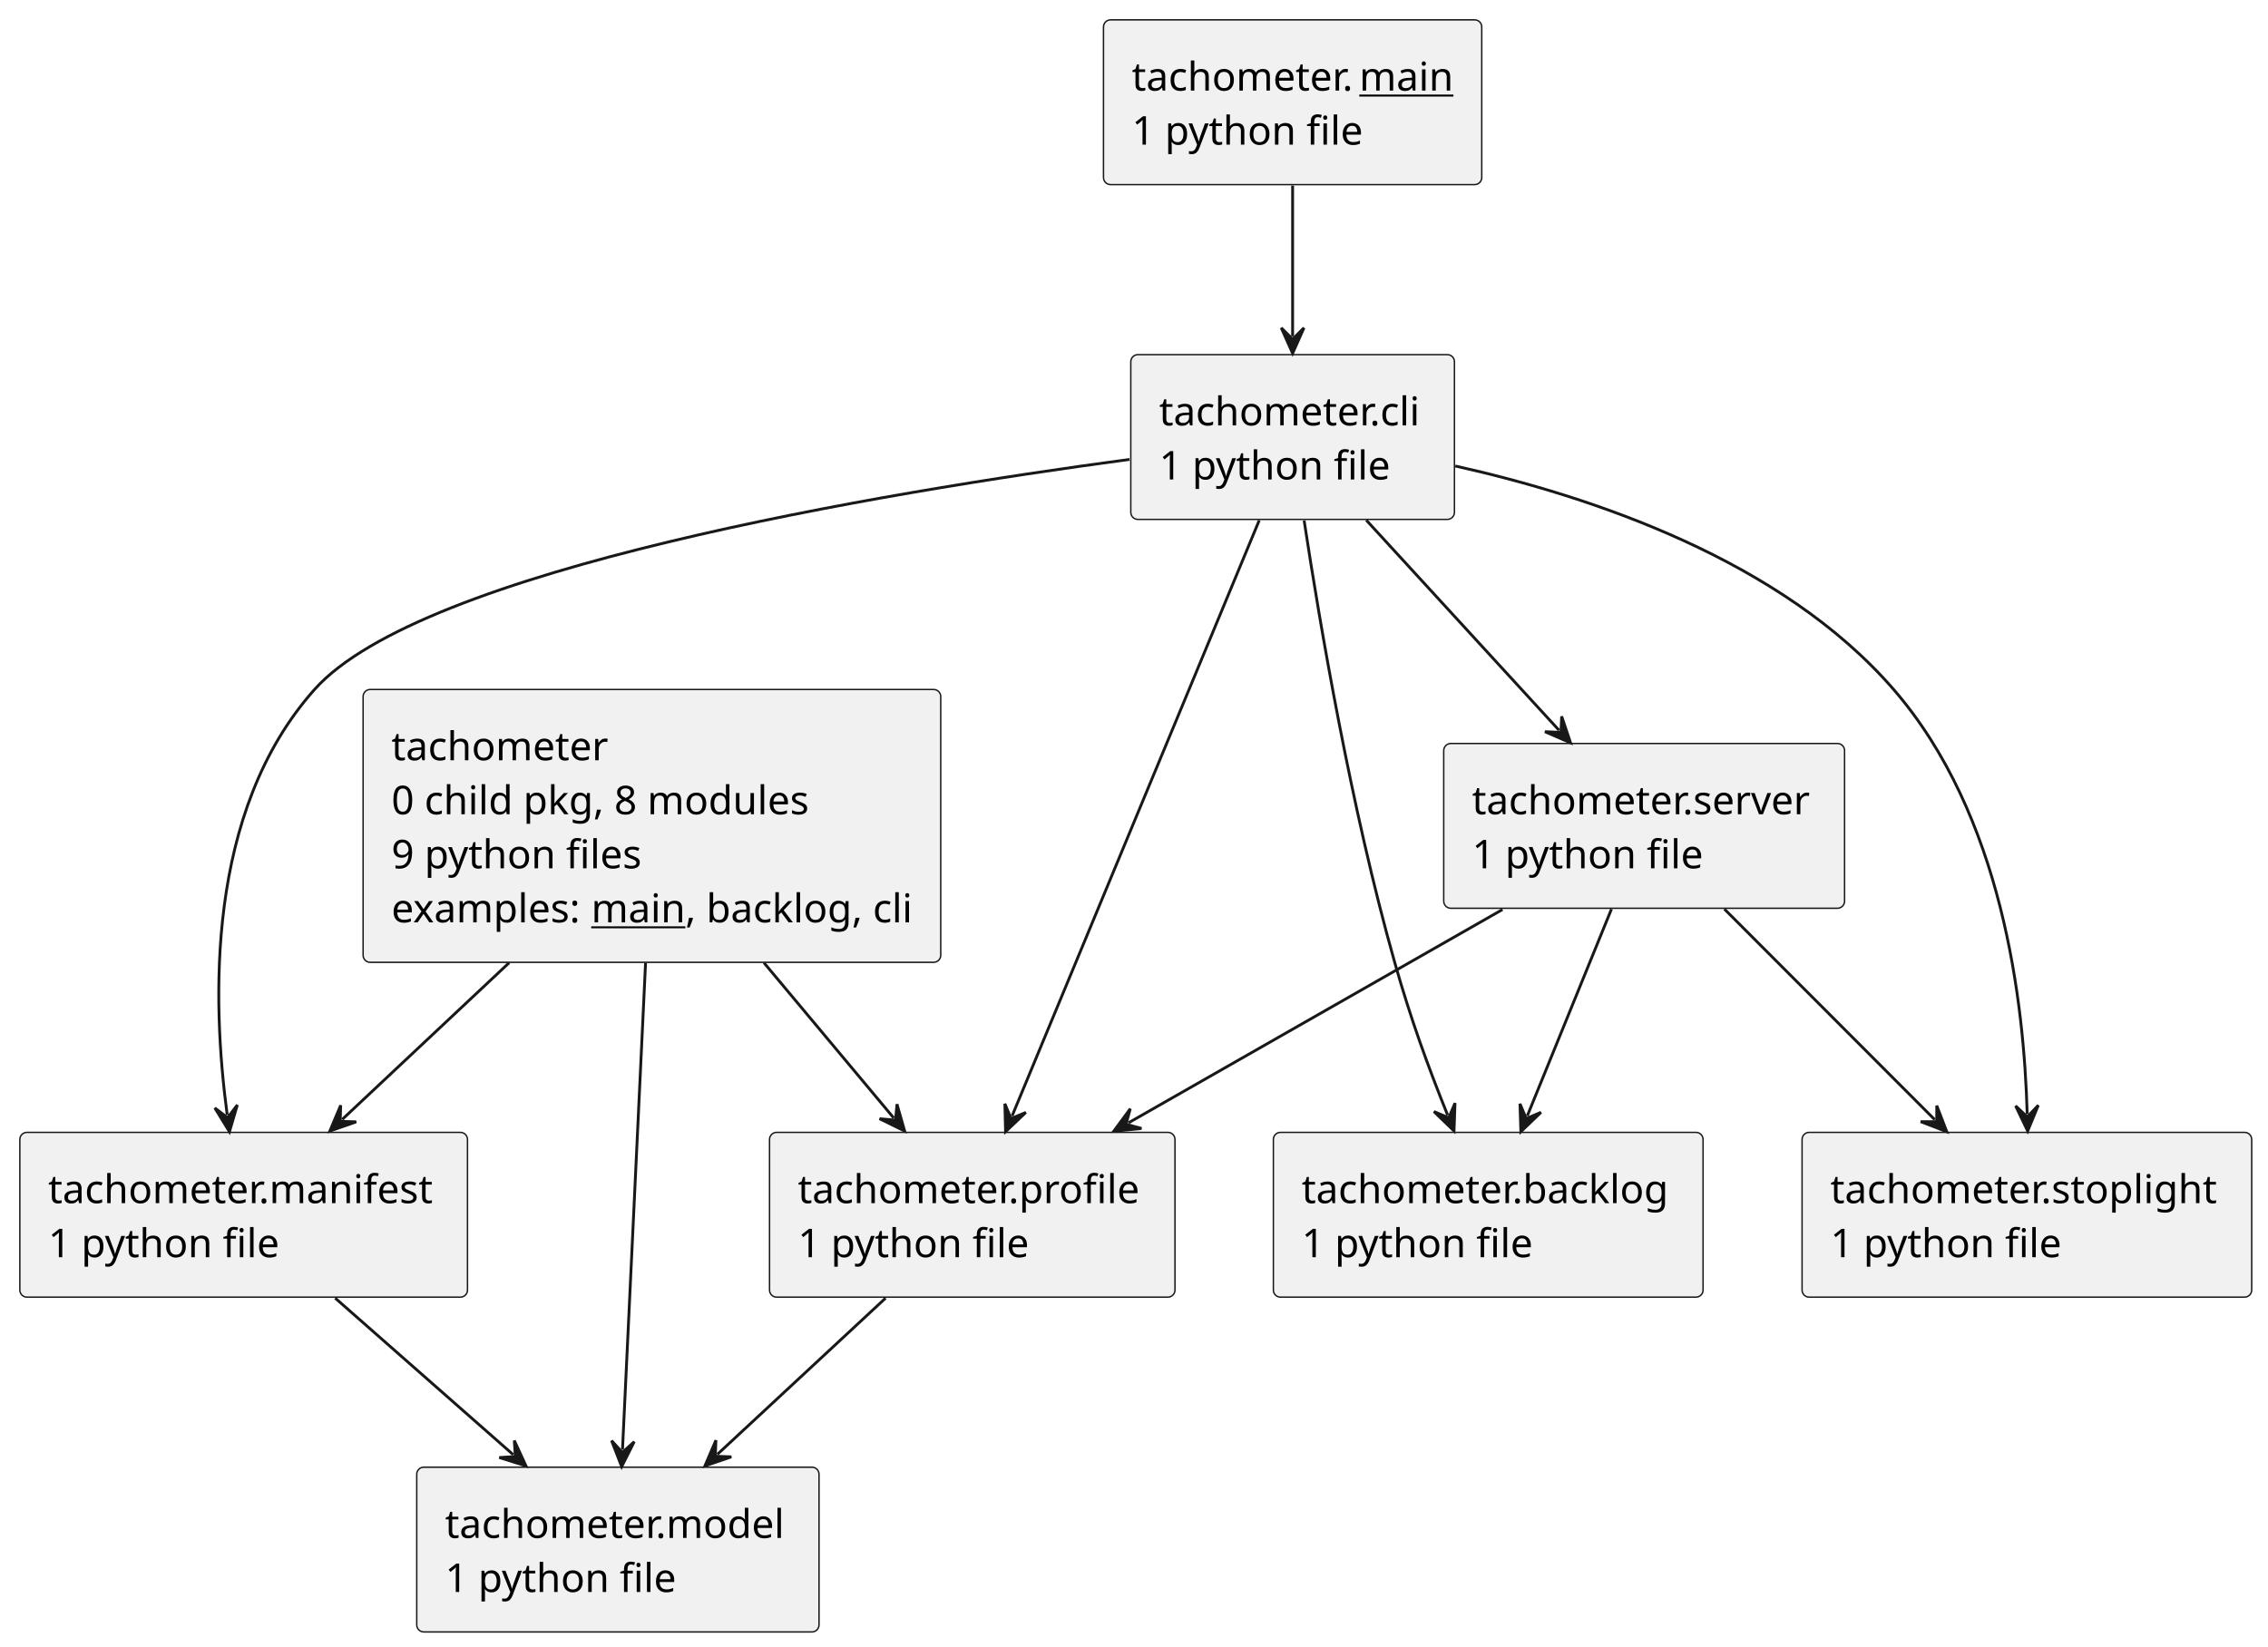
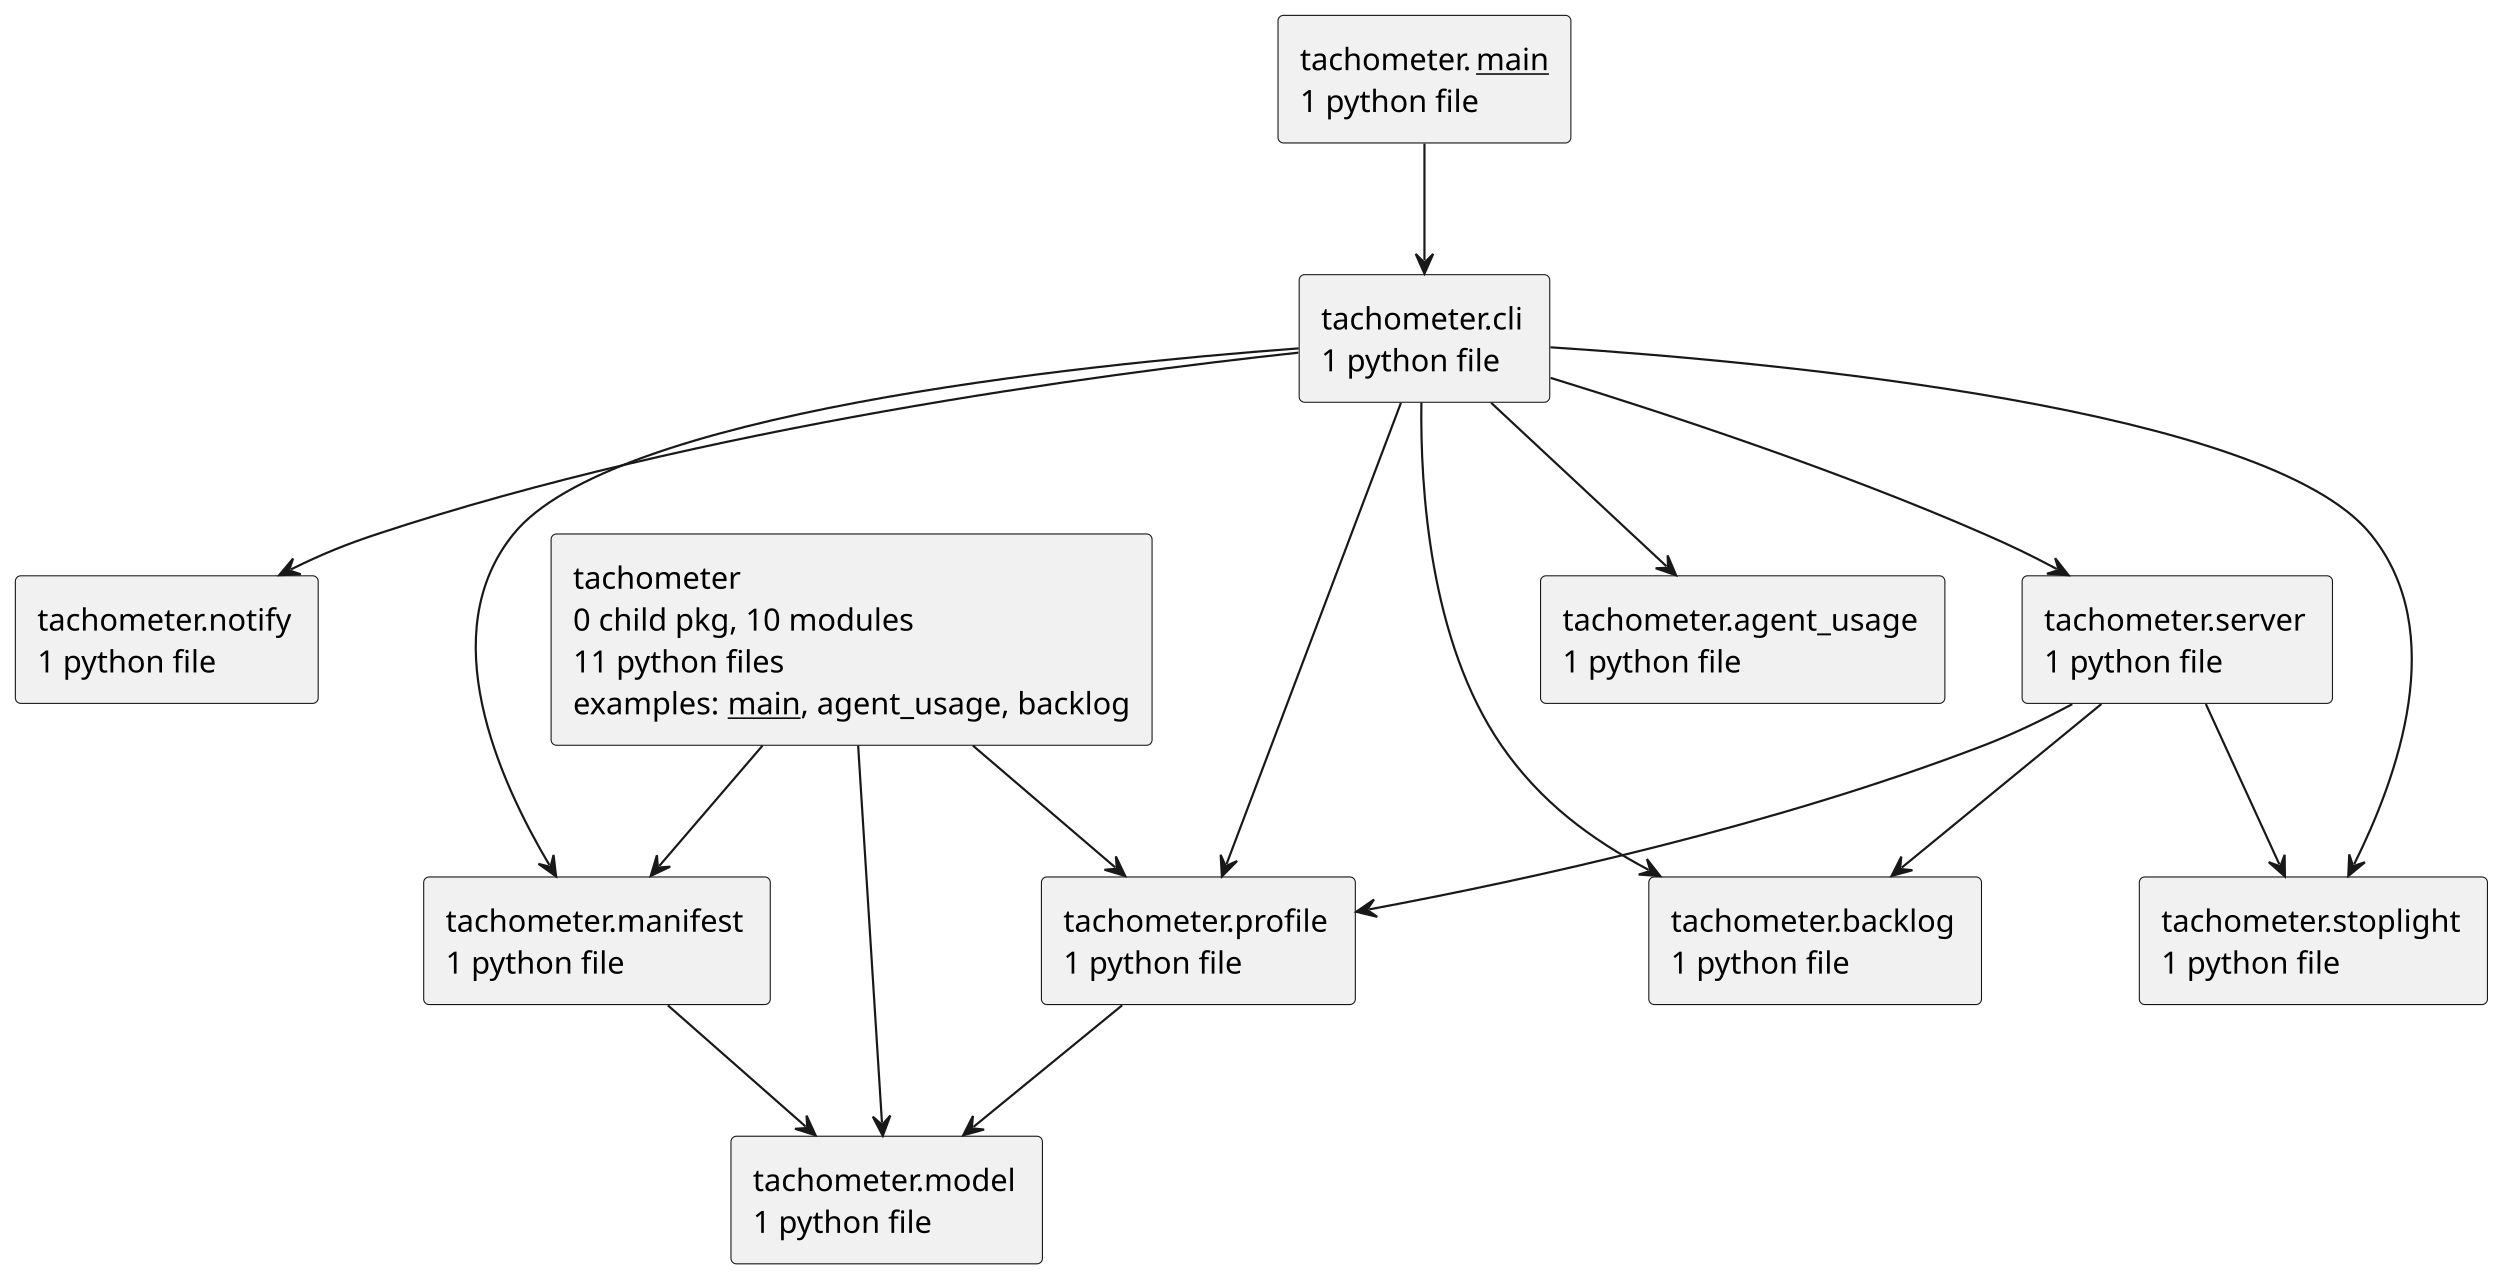
- <svg xmlns="http://www.w3.org/2000/svg" contentStyleType="text/css" data-diagram-type="DESCRIPTION" height="581px" preserveAspectRatio="none" style="width:800px;height:581px;background:#FFFFFF;" version="1.1" viewBox="0 0 800 581" width="800px" zoomAndPan="magnify">
+ <svg xmlns="http://www.w3.org/2000/svg" contentStyleType="text/css" data-diagram-type="DESCRIPTION" height="581px" preserveAspectRatio="none" style="width:1139px;height:581px;background:#FFFFFF;" version="1.1" viewBox="0 0 1139 581" width="1139px" zoomAndPan="magnify">
  <defs />
  <g>
    <g class="entity" data-qualified-name="tachometer" data-source-line="4" id="ent0002">
-       <rect fill="#F1F1F1" height="96.272" rx="2.5" ry="2.5" style="stroke:#181818;stroke-width:0.5;" width="203.749" x="128.08" y="243.27" />
-       <text fill="#000000" font-family="sans-serif" font-size="14" lengthAdjust="spacing" textLength="76.468" x="138.08" y="268.236">tachometer</text>
-       <text fill="#000000" font-family="sans-serif" font-size="14" lengthAdjust="spacing" textLength="147.265" x="138.08" y="287.304">0 child pkg, 8 modules</text>
-       <text fill="#000000" font-family="sans-serif" font-size="14" lengthAdjust="spacing" textLength="88.508" x="138.08" y="306.372">9 python files</text>
-       <text fill="#000000" font-family="sans-serif" font-size="14" lengthAdjust="spacing" textLength="66.822" x="138.08" y="325.44">examples:</text>
-       <text fill="#000000" font-family="sans-serif" font-size="14" lengthAdjust="spacing" text-decoration="underline" textLength="33.208" x="208.542" y="325.44">main</text>
-       <text fill="#000000" font-family="sans-serif" font-size="14" lengthAdjust="spacing" textLength="80.08" x="241.75" y="325.44">, backlog, cli</text>
+       <rect fill="#F1F1F1" height="96.272" rx="2.5" ry="2.5" style="stroke:#181818;stroke-width:0.5;" width="273.805" x="251.08" y="243.27" />
+       <text fill="#000000" font-family="sans-serif" font-size="14" lengthAdjust="spacing" textLength="76.468" x="261.08" y="268.236">tachometer</text>
+       <text fill="#000000" font-family="sans-serif" font-size="14" lengthAdjust="spacing" textLength="155.273" x="261.08" y="287.304">0 child pkg, 10 modules</text>
+       <text fill="#000000" font-family="sans-serif" font-size="14" lengthAdjust="spacing" textLength="96.516" x="261.08" y="306.372">11 python files</text>
+       <text fill="#000000" font-family="sans-serif" font-size="14" lengthAdjust="spacing" textLength="66.822" x="261.08" y="325.44">examples:</text>
+       <text fill="#000000" font-family="sans-serif" font-size="14" lengthAdjust="spacing" text-decoration="underline" textLength="33.208" x="331.542" y="325.44">main</text>
+       <text fill="#000000" font-family="sans-serif" font-size="14" lengthAdjust="spacing" textLength="150.135" x="364.75" y="325.44">, agent_usage, backlog</text>
    </g>
    <g class="entity" data-qualified-name="tachometer.__main__" data-source-line="5" id="ent0003">
-       <rect fill="#F1F1F1" height="58.136" rx="2.5" ry="2.5" style="stroke:#181818;stroke-width:0.5;" width="133.428" x="389.24" y="7" />
-       <text fill="#000000" font-family="sans-serif" font-size="14" lengthAdjust="spacing" textLength="80.22" x="399.24" y="31.966">tachometer.</text>
-       <text fill="#000000" font-family="sans-serif" font-size="14" lengthAdjust="spacing" text-decoration="underline" textLength="33.208" x="479.46" y="31.966">main</text>
-       <text fill="#000000" font-family="sans-serif" font-size="14" lengthAdjust="spacing" textLength="81.802" x="399.24" y="51.034">1 python file</text>
+       <rect fill="#F1F1F1" height="58.136" rx="2.5" ry="2.5" style="stroke:#181818;stroke-width:0.5;" width="133.428" x="582.27" y="7" />
+       <text fill="#000000" font-family="sans-serif" font-size="14" lengthAdjust="spacing" textLength="80.22" x="592.27" y="31.966">tachometer.</text>
+       <text fill="#000000" font-family="sans-serif" font-size="14" lengthAdjust="spacing" text-decoration="underline" textLength="33.208" x="672.49" y="31.966">main</text>
+       <text fill="#000000" font-family="sans-serif" font-size="14" lengthAdjust="spacing" textLength="81.802" x="592.27" y="51.034">1 python file</text>
    </g>
-     <g class="entity" data-qualified-name="tachometer.backlog" data-source-line="6" id="ent0004">
-       <rect fill="#F1F1F1" height="58.136" rx="2.5" ry="2.5" style="stroke:#181818;stroke-width:0.5;" width="151.571" x="449.16" y="399.54" />
-       <text fill="#000000" font-family="sans-serif" font-size="14" lengthAdjust="spacing" textLength="131.571" x="459.16" y="424.506">tachometer.backlog</text>
-       <text fill="#000000" font-family="sans-serif" font-size="14" lengthAdjust="spacing" textLength="81.802" x="459.16" y="443.574">1 python file</text>
+     <g class="entity" data-qualified-name="tachometer.agent_usage" data-source-line="6" id="ent0004">
+       <rect fill="#F1F1F1" height="58.136" rx="2.5" ry="2.5" style="stroke:#181818;stroke-width:0.5;" width="184.219" x="701.87" y="262.33" />
+       <text fill="#000000" font-family="sans-serif" font-size="14" lengthAdjust="spacing" textLength="164.219" x="711.87" y="287.296">tachometer.agent_usage</text>
+       <text fill="#000000" font-family="sans-serif" font-size="14" lengthAdjust="spacing" textLength="81.802" x="711.87" y="306.364">1 python file</text>
    </g>
-     <g class="entity" data-qualified-name="tachometer.cli" data-source-line="7" id="ent0005">
-       <rect fill="#F1F1F1" height="58.136" rx="2.5" ry="2.5" style="stroke:#181818;stroke-width:0.5;" width="114.164" x="398.87" y="125.13" />
-       <text fill="#000000" font-family="sans-serif" font-size="14" lengthAdjust="spacing" textLength="94.164" x="408.87" y="150.096">tachometer.cli</text>
-       <text fill="#000000" font-family="sans-serif" font-size="14" lengthAdjust="spacing" textLength="81.802" x="408.87" y="169.164">1 python file</text>
+     <g class="entity" data-qualified-name="tachometer.backlog" data-source-line="7" id="ent0005">
+       <rect fill="#F1F1F1" height="58.136" rx="2.5" ry="2.5" style="stroke:#181818;stroke-width:0.5;" width="151.571" x="751.2" y="399.54" />
+       <text fill="#000000" font-family="sans-serif" font-size="14" lengthAdjust="spacing" textLength="131.571" x="761.2" y="424.506">tachometer.backlog</text>
+       <text fill="#000000" font-family="sans-serif" font-size="14" lengthAdjust="spacing" textLength="81.802" x="761.2" y="443.574">1 python file</text>
    </g>
-     <g class="entity" data-qualified-name="tachometer.manifest" data-source-line="8" id="ent0006">
-       <rect fill="#F1F1F1" height="58.136" rx="2.5" ry="2.5" style="stroke:#181818;stroke-width:0.5;" width="157.899" x="7" y="399.54" />
-       <text fill="#000000" font-family="sans-serif" font-size="14" lengthAdjust="spacing" textLength="137.899" x="17" y="424.506">tachometer.manifest</text>
-       <text fill="#000000" font-family="sans-serif" font-size="14" lengthAdjust="spacing" textLength="81.802" x="17" y="443.574">1 python file</text>
+     <g class="entity" data-qualified-name="tachometer.cli" data-source-line="8" id="ent0006">
+       <rect fill="#F1F1F1" height="58.136" rx="2.5" ry="2.5" style="stroke:#181818;stroke-width:0.5;" width="114.164" x="591.9" y="125.13" />
+       <text fill="#000000" font-family="sans-serif" font-size="14" lengthAdjust="spacing" textLength="94.164" x="601.9" y="150.096">tachometer.cli</text>
+       <text fill="#000000" font-family="sans-serif" font-size="14" lengthAdjust="spacing" textLength="81.802" x="601.9" y="169.164">1 python file</text>
    </g>
-     <g class="entity" data-qualified-name="tachometer.model" data-source-line="9" id="ent0007">
-       <rect fill="#F1F1F1" height="58.136" rx="2.5" ry="2.5" style="stroke:#181818;stroke-width:0.5;" width="141.898" x="147" y="517.67" />
-       <text fill="#000000" font-family="sans-serif" font-size="14" lengthAdjust="spacing" textLength="121.897" x="157" y="542.636">tachometer.model</text>
-       <text fill="#000000" font-family="sans-serif" font-size="14" lengthAdjust="spacing" textLength="81.802" x="157" y="561.704">1 python file</text>
+     <g class="entity" data-qualified-name="tachometer.manifest" data-source-line="9" id="ent0007">
+       <rect fill="#F1F1F1" height="58.136" rx="2.5" ry="2.5" style="stroke:#181818;stroke-width:0.5;" width="157.899" x="193.03" y="399.54" />
+       <text fill="#000000" font-family="sans-serif" font-size="14" lengthAdjust="spacing" textLength="137.899" x="203.03" y="424.506">tachometer.manifest</text>
+       <text fill="#000000" font-family="sans-serif" font-size="14" lengthAdjust="spacing" textLength="81.802" x="203.03" y="443.574">1 python file</text>
    </g>
-     <g class="entity" data-qualified-name="tachometer.profile" data-source-line="10" id="ent0008">
-       <rect fill="#F1F1F1" height="58.136" rx="2.5" ry="2.5" style="stroke:#181818;stroke-width:0.5;" width="143.018" x="271.44" y="399.54" />
-       <text fill="#000000" font-family="sans-serif" font-size="14" lengthAdjust="spacing" textLength="123.017" x="281.44" y="424.506">tachometer.profile</text>
-       <text fill="#000000" font-family="sans-serif" font-size="14" lengthAdjust="spacing" textLength="81.802" x="281.44" y="443.574">1 python file</text>
+     <g class="entity" data-qualified-name="tachometer.model" data-source-line="10" id="ent0008">
+       <rect fill="#F1F1F1" height="58.136" rx="2.5" ry="2.5" style="stroke:#181818;stroke-width:0.5;" width="141.898" x="333.03" y="517.67" />
+       <text fill="#000000" font-family="sans-serif" font-size="14" lengthAdjust="spacing" textLength="121.897" x="343.03" y="542.636">tachometer.model</text>
+       <text fill="#000000" font-family="sans-serif" font-size="14" lengthAdjust="spacing" textLength="81.802" x="343.03" y="561.704">1 python file</text>
    </g>
-     <g class="entity" data-qualified-name="tachometer.server" data-source-line="11" id="ent0009">
-       <rect fill="#F1F1F1" height="58.136" rx="2.5" ry="2.5" style="stroke:#181818;stroke-width:0.5;" width="141.393" x="509.25" y="262.33" />
-       <text fill="#000000" font-family="sans-serif" font-size="14" lengthAdjust="spacing" textLength="121.394" x="519.25" y="287.296">tachometer.server</text>
-       <text fill="#000000" font-family="sans-serif" font-size="14" lengthAdjust="spacing" textLength="81.802" x="519.25" y="306.364">1 python file</text>
+     <g class="entity" data-qualified-name="tachometer.notify" data-source-line="11" id="ent0009">
+       <rect fill="#F1F1F1" height="58.136" rx="2.5" ry="2.5" style="stroke:#181818;stroke-width:0.5;" width="137.964" x="7" y="262.33" />
+       <text fill="#000000" font-family="sans-serif" font-size="14" lengthAdjust="spacing" textLength="117.963" x="17" y="287.296">tachometer.notify</text>
+       <text fill="#000000" font-family="sans-serif" font-size="14" lengthAdjust="spacing" textLength="81.802" x="17" y="306.364">1 python file</text>
    </g>
-     <g class="entity" data-qualified-name="tachometer.stoplight" data-source-line="12" id="ent0010">
-       <rect fill="#F1F1F1" height="58.136" rx="2.5" ry="2.5" style="stroke:#181818;stroke-width:0.5;" width="158.6" x="635.65" y="399.54" />
-       <text fill="#000000" font-family="sans-serif" font-size="14" lengthAdjust="spacing" textLength="138.6" x="645.65" y="424.506">tachometer.stoplight</text>
-       <text fill="#000000" font-family="sans-serif" font-size="14" lengthAdjust="spacing" textLength="81.802" x="645.65" y="443.574">1 python file</text>
+     <g class="entity" data-qualified-name="tachometer.profile" data-source-line="12" id="ent0010">
+       <rect fill="#F1F1F1" height="58.136" rx="2.5" ry="2.5" style="stroke:#181818;stroke-width:0.5;" width="143.018" x="474.47" y="399.54" />
+       <text fill="#000000" font-family="sans-serif" font-size="14" lengthAdjust="spacing" textLength="123.017" x="484.47" y="424.506">tachometer.profile</text>
+       <text fill="#000000" font-family="sans-serif" font-size="14" lengthAdjust="spacing" textLength="81.802" x="484.47" y="443.574">1 python file</text>
    </g>
-     <g class="link" data-entity-1="ent0002" data-entity-2="ent0006" data-link-type="dependency" data-source-line="13" id="lnk11">
-       <path d="M179.59,339.69 C158.5,359.49 139.053,377.742 120.723,394.962" fill="none" id="tachometer-to-tachometer.manifest" style="stroke:#181818;stroke-width:1;" />
-       <polygon fill="#181818" points="116.35,399.07,125.648,395.823,119.994,395.647,120.171,389.992,116.35,399.07" style="stroke:#181818;stroke-width:1;" />
+     <g class="entity" data-qualified-name="tachometer.server" data-source-line="13" id="ent0011">
+       <rect fill="#F1F1F1" height="58.136" rx="2.5" ry="2.5" style="stroke:#181818;stroke-width:0.5;" width="141.393" x="921.28" y="262.33" />
+       <text fill="#000000" font-family="sans-serif" font-size="14" lengthAdjust="spacing" textLength="121.394" x="931.28" y="287.296">tachometer.server</text>
+       <text fill="#000000" font-family="sans-serif" font-size="14" lengthAdjust="spacing" textLength="81.802" x="931.28" y="306.364">1 python file</text>
    </g>
-     <g class="link" data-entity-1="ent0002" data-entity-2="ent0007" data-link-type="dependency" data-source-line="14" id="lnk12">
-       <path d="M227.71,339.76 C225.23,392.03 221.614,468.467 219.574,511.487" fill="none" id="tachometer-to-tachometer.model" style="stroke:#181818;stroke-width:1;" />
-       <polygon fill="#181818" points="219.29,517.48,223.712,508.68,219.527,512.486,215.721,508.301,219.29,517.48" style="stroke:#181818;stroke-width:1;" />
+     <g class="entity" data-qualified-name="tachometer.stoplight" data-source-line="14" id="ent0012">
+       <rect fill="#F1F1F1" height="58.136" rx="2.5" ry="2.5" style="stroke:#181818;stroke-width:0.5;" width="158.6" x="974.68" y="399.54" />
+       <text fill="#000000" font-family="sans-serif" font-size="14" lengthAdjust="spacing" textLength="138.6" x="984.68" y="424.506">tachometer.stoplight</text>
+       <text fill="#000000" font-family="sans-serif" font-size="14" lengthAdjust="spacing" textLength="81.802" x="984.68" y="443.574">1 python file</text>
    </g>
-     <g class="link" data-entity-1="ent0002" data-entity-2="ent0008" data-link-type="dependency" data-source-line="15" id="lnk13">
-       <path d="M269.47,339.69 C286.02,359.49 300.863,377.246 315.253,394.466" fill="none" id="tachometer-to-tachometer.profile" style="stroke:#181818;stroke-width:1;" />
-       <polygon fill="#181818" points="319.1,399.07,316.398,389.599,315.894,395.233,310.26,394.729,319.1,399.07" style="stroke:#181818;stroke-width:1;" />
+     <g class="link" data-entity-1="ent0002" data-entity-2="ent0007" data-link-type="dependency" data-source-line="15" id="lnk13">
+       <path d="M347.41,339.69 C330.42,359.49 315.146,377.296 300.376,394.516" fill="none" id="tachometer-to-tachometer.manifest" style="stroke:#181818;stroke-width:1;" />
+       <polygon fill="#181818" points="296.47,399.07,305.366,394.843,299.725,395.275,299.293,389.635,296.47,399.07" style="stroke:#181818;stroke-width:1;" />
    </g>
-     <g class="link" data-entity-1="ent0003" data-entity-2="ent0005" data-link-type="dependency" data-source-line="16" id="lnk14">
-       <path d="M455.95,65.47 C455.95,83.47 455.95,100.66 455.95,118.68" fill="none" id="tachometer.__main__-to-tachometer.cli" style="stroke:#181818;stroke-width:1;" />
-       <polygon fill="#181818" points="455.95,124.68,459.95,115.68,455.95,119.68,451.95,115.68,455.95,124.68" style="stroke:#181818;stroke-width:1;" />
+     <g class="link" data-entity-1="ent0002" data-entity-2="ent0008" data-link-type="dependency" data-source-line="16" id="lnk14">
+       <path d="M390.97,339.76 C394.27,392.03 399.101,468.472 401.821,511.492" fill="none" id="tachometer-to-tachometer.model" style="stroke:#181818;stroke-width:1;" />
+       <polygon fill="#181818" points="402.2,517.48,405.624,508.245,401.885,512.49,397.64,508.75,402.2,517.48" style="stroke:#181818;stroke-width:1;" />
    </g>
-     <g class="link" data-entity-1="ent0005" data-entity-2="ent0004" data-link-type="dependency" data-source-line="17" id="lnk15">
-       <path d="M460.01,183.65 C465.55,220.16 476.59,285.26 491.95,339.54 C497.68,359.81 503.779,376.444 510.639,393.484" fill="none" id="tachometer.cli-to-tachometer.backlog" style="stroke:#181818;stroke-width:1;" />
-       <polygon fill="#181818" points="512.88,399.05,513.23,389.207,511.013,394.412,505.808,392.195,512.88,399.05" style="stroke:#181818;stroke-width:1;" />
+     <g class="link" data-entity-1="ent0002" data-entity-2="ent0010" data-link-type="dependency" data-source-line="17" id="lnk15">
+       <path d="M443.24,339.69 C466.38,359.49 487.952,377.949 508.072,395.169" fill="none" id="tachometer-to-tachometer.profile" style="stroke:#181818;stroke-width:1;" />
+       <polygon fill="#181818" points="512.63,399.07,508.393,390.179,508.831,395.819,503.191,396.257,512.63,399.07" style="stroke:#181818;stroke-width:1;" />
    </g>
-     <g class="link" data-entity-1="ent0005" data-entity-2="ent0006" data-link-type="dependency" data-source-line="18" id="lnk16">
-       <path d="M398.41,162.1 C310.46,173.89 148.78,200.81 110.95,243.27 C72.49,286.43 74.794,353.413 80.144,393.373" fill="none" id="tachometer.cli-to-tachometer.manifest" style="stroke:#181818;stroke-width:1;" />
-       <polygon fill="#181818" points="80.94,399.32,83.71,389.869,80.276,394.364,75.781,390.93,80.94,399.32" style="stroke:#181818;stroke-width:1;" />
+     <g class="link" data-entity-1="ent0003" data-entity-2="ent0006" data-link-type="dependency" data-source-line="18" id="lnk16">
+       <path d="M648.98,65.47 C648.98,83.47 648.98,100.66 648.98,118.68" fill="none" id="tachometer.__main__-to-tachometer.cli" style="stroke:#181818;stroke-width:1;" />
+       <polygon fill="#181818" points="648.98,124.68,652.98,115.68,648.98,119.68,644.98,115.68,648.98,124.68" style="stroke:#181818;stroke-width:1;" />
    </g>
-     <g class="link" data-entity-1="ent0005" data-entity-2="ent0008" data-link-type="dependency" data-source-line="19" id="lnk17">
-       <path d="M444.18,183.58 C422.47,235.91 378.678,341.468 356.998,393.748" fill="none" id="tachometer.cli-to-tachometer.profile" style="stroke:#181818;stroke-width:1;" />
-       <polygon fill="#181818" points="354.7,399.29,361.842,392.509,356.615,394.671,354.453,389.444,354.7,399.29" style="stroke:#181818;stroke-width:1;" />
+     <g class="link" data-entity-1="ent0006" data-entity-2="ent0004" data-link-type="dependency" data-source-line="19" id="lnk17">
+       <path d="M679.38,183.54 C704.13,206.62 734.502,234.938 759.242,258.008" fill="none" id="tachometer.cli-to-tachometer.agent_usage" style="stroke:#181818;stroke-width:1;" />
+       <polygon fill="#181818" points="763.63,262.1,759.776,253.037,759.973,258.69,754.32,258.887,763.63,262.1" style="stroke:#181818;stroke-width:1;" />
    </g>
-     <g class="link" data-entity-1="ent0005" data-entity-2="ent0009" data-link-type="dependency" data-source-line="20" id="lnk18">
-       <path d="M481.94,183.54 C503.11,206.62 528.785,234.607 549.935,257.677" fill="none" id="tachometer.cli-to-tachometer.server" style="stroke:#181818;stroke-width:1;" />
-       <polygon fill="#181818" points="553.99,262.1,550.856,252.763,550.611,258.414,544.96,258.169,553.99,262.1" style="stroke:#181818;stroke-width:1;" />
+     <g class="link" data-entity-1="ent0006" data-entity-2="ent0005" data-link-type="dependency" data-source-line="20" id="lnk18">
+       <path d="M647.58,183.46 C647.06,222.11 651.27,292.06 683.98,339.54 C701.76,365.35 724.533,382.193 751.102,396.323" fill="none" id="tachometer.cli-to-tachometer.backlog" style="stroke:#181818;stroke-width:1;" />
+       <polygon fill="#181818" points="756.4,399.14,750.332,391.382,751.985,396.792,746.576,398.446,756.4,399.14" style="stroke:#181818;stroke-width:1;" />
    </g>
-     <g class="link" data-entity-1="ent0005" data-entity-2="ent0010" data-link-type="dependency" data-source-line="21" id="lnk19">
-       <path d="M513.33,164.42 C561.44,175.15 628.44,197.61 667.95,243.27 C706.42,287.72 713.94,353.482 715.06,393.082" fill="none" id="tachometer.cli-to-tachometer.stoplight" style="stroke:#181818;stroke-width:1;" />
-       <polygon fill="#181818" points="715.23,399.08,718.974,389.971,715.089,394.082,710.977,390.197,715.23,399.08" style="stroke:#181818;stroke-width:1;" />
+     <g class="link" data-entity-1="ent0006" data-entity-2="ent0007" data-link-type="dependency" data-source-line="21" id="lnk19">
+       <path d="M591.68,158.72 C488.57,166.37 278.37,188.47 233.98,243.27 C197.37,288.46 226.982,354.768 250.292,394.118" fill="none" id="tachometer.cli-to-tachometer.manifest" style="stroke:#181818;stroke-width:1;" />
+       <polygon fill="#181818" points="253.35,399.28,252.204,389.498,250.802,394.978,245.321,393.575,253.35,399.28" style="stroke:#181818;stroke-width:1;" />
    </g>
-     <g class="link" data-entity-1="ent0006" data-entity-2="ent0007" data-link-type="dependency" data-source-line="22" id="lnk20">
-       <path d="M118.24,458.02 C138.7,476.01 160.555,495.247 181.025,513.257" fill="none" id="tachometer.manifest-to-tachometer.model" style="stroke:#181818;stroke-width:1;" />
-       <polygon fill="#181818" points="185.53,517.22,181.415,508.272,181.776,513.917,176.131,514.278,185.53,517.22" style="stroke:#181818;stroke-width:1;" />
+     <g class="link" data-entity-1="ent0006" data-entity-2="ent0009" data-link-type="dependency" data-source-line="22" id="lnk20">
+       <path d="M591.55,160.67 C500.65,170.46 318.89,194.66 171.98,243.27 C157,248.22 146.768,252.449 132.588,259.399" fill="none" id="tachometer.cli-to-tachometer.notify" style="stroke:#181818;stroke-width:1;" />
+       <polygon fill="#181818" points="127.2,262.04,137.042,261.671,131.69,259.839,133.521,254.487,127.2,262.04" style="stroke:#181818;stroke-width:1;" />
    </g>
-     <g class="link" data-entity-1="ent0008" data-entity-2="ent0007" data-link-type="dependency" data-source-line="23" id="lnk21">
-       <path d="M312.37,458.02 C293,476.01 272.436,495.127 253.046,513.137" fill="none" id="tachometer.profile-to-tachometer.model" style="stroke:#181818;stroke-width:1;" />
-       <polygon fill="#181818" points="248.65,517.22,257.966,514.026,252.314,513.817,252.522,508.164,248.65,517.22" style="stroke:#181818;stroke-width:1;" />
+     <g class="link" data-entity-1="ent0006" data-entity-2="ent0010" data-link-type="dependency" data-source-line="23" id="lnk21">
+       <path d="M638.25,183.58 C618.46,235.91 578.582,341.398 558.812,393.678" fill="none" id="tachometer.cli-to-tachometer.profile" style="stroke:#181818;stroke-width:1;" />
+       <polygon fill="#181818" points="556.69,399.29,563.615,392.287,558.459,394.613,556.132,389.457,556.69,399.29" style="stroke:#181818;stroke-width:1;" />
    </g>
-     <g class="link" data-entity-1="ent0009" data-entity-2="ent0004" data-link-type="dependency" data-source-line="24" id="lnk22">
-       <path d="M568.42,320.75 C559.03,343.82 548.113,370.683 538.723,393.743" fill="none" id="tachometer.server-to-tachometer.backlog" style="stroke:#181818;stroke-width:1;" />
-       <polygon fill="#181818" points="536.46,399.3,543.559,392.473,538.346,394.669,536.149,389.456,536.46,399.3" style="stroke:#181818;stroke-width:1;" />
+     <g class="link" data-entity-1="ent0006" data-entity-2="ent0011" data-link-type="dependency" data-source-line="24" id="lnk22">
+       <path d="M706.44,172.16 C758.78,188.29 837.79,214.33 903.98,243.27 C916.69,248.82 924.739,252.699 937.109,259.259" fill="none" id="tachometer.cli-to-tachometer.server" style="stroke:#181818;stroke-width:1;" />
+       <polygon fill="#181818" points="942.41,262.07,936.333,254.32,937.993,259.727,932.585,261.387,942.41,262.07" style="stroke:#181818;stroke-width:1;" />
    </g>
-     <g class="link" data-entity-1="ent0009" data-entity-2="ent0008" data-link-type="dependency" data-source-line="25" id="lnk23">
-       <path d="M529.98,320.91 C489.64,343.92 438.382,373.167 398.062,396.167" fill="none" id="tachometer.server-to-tachometer.profile" style="stroke:#181818;stroke-width:1;" />
-       <polygon fill="#181818" points="392.85,399.14,402.649,398.155,397.193,396.663,398.686,391.206,392.85,399.14" style="stroke:#181818;stroke-width:1;" />
+     <g class="link" data-entity-1="ent0006" data-entity-2="ent0012" data-link-type="dependency" data-source-line="25" id="lnk23">
+       <path d="M706.39,158.23 C812.65,165.17 1033.44,186.25 1079.98,243.27 C1116.36,287.83 1092.254,354.169 1072.554,393.739" fill="none" id="tachometer.cli-to-tachometer.stoplight" style="stroke:#181818;stroke-width:1;" />
+       <polygon fill="#181818" points="1069.88,399.11,1077.472,392.836,1072.108,394.634,1070.31,389.271,1069.88,399.11" style="stroke:#181818;stroke-width:1;" />
    </g>
-     <g class="link" data-entity-1="ent0009" data-entity-2="ent0010" data-link-type="dependency" data-source-line="26" id="lnk24">
-       <path d="M608.25,320.75 C631.29,343.82 659.42,371.995 682.45,395.055" fill="none" id="tachometer.server-to-tachometer.stoplight" style="stroke:#181818;stroke-width:1;" />
-       <polygon fill="#181818" points="686.69,399.3,683.16,390.105,683.157,395.762,677.5,395.759,686.69,399.3" style="stroke:#181818;stroke-width:1;" />
+     <g class="link" data-entity-1="ent0007" data-entity-2="ent0008" data-link-type="dependency" data-source-line="26" id="lnk24">
+       <path d="M304.27,458.02 C324.73,476.01 346.584,495.248 367.064,513.258" fill="none" id="tachometer.manifest-to-tachometer.model" style="stroke:#181818;stroke-width:1;" />
+       <polygon fill="#181818" points="371.57,517.22,367.453,508.273,367.815,513.918,362.17,514.28,371.57,517.22" style="stroke:#181818;stroke-width:1;" />
+     </g>
+     <g class="link" data-entity-1="ent0010" data-entity-2="ent0008" data-link-type="dependency" data-source-line="27" id="lnk25">
+       <path d="M511.24,458.02 C489.24,476.01 465.525,495.412 443.495,513.422" fill="none" id="tachometer.profile-to-tachometer.model" style="stroke:#181818;stroke-width:1;" />
+       <polygon fill="#181818" points="438.85,517.22,448.35,514.62,442.721,514.055,443.286,508.427,438.85,517.22" style="stroke:#181818;stroke-width:1;" />
+     </g>
+     <g class="link" data-entity-1="ent0011" data-entity-2="ent0005" data-link-type="dependency" data-source-line="28" id="lnk26">
+       <path d="M957.39,320.75 C929.33,343.74 894.581,372.217 866.451,395.267" fill="none" id="tachometer.server-to-tachometer.backlog" style="stroke:#181818;stroke-width:1;" />
+       <polygon fill="#181818" points="861.81,399.07,871.307,396.46,865.678,395.901,866.236,390.272,861.81,399.07" style="stroke:#181818;stroke-width:1;" />
+     </g>
+     <g class="link" data-entity-1="ent0011" data-entity-2="ent0010" data-link-type="dependency" data-source-line="29" id="lnk27">
+       <path d="M944.13,320.82 C931.38,327.62 917.41,334.38 903.98,339.54 C807.92,376.41 697.238,400.598 623.788,414.318" fill="none" id="tachometer.server-to-tachometer.profile" style="stroke:#181818;stroke-width:1;" />
+       <polygon fill="#181818" points="617.89,415.42,627.471,417.699,622.805,414.502,626.003,409.835,617.89,415.42" style="stroke:#181818;stroke-width:1;" />
+     </g>
+     <g class="link" data-entity-1="ent0011" data-entity-2="ent0012" data-link-type="dependency" data-source-line="30" id="lnk28">
+       <path d="M1004.98,320.75 C1015.56,343.82 1027.918,370.787 1038.498,393.847" fill="none" id="tachometer.server-to-tachometer.stoplight" style="stroke:#181818;stroke-width:1;" />
+       <polygon fill="#181818" points="1041,399.3,1040.882,389.452,1038.915,394.755,1033.611,392.788,1041,399.3" style="stroke:#181818;stroke-width:1;" />
    </g>
  </g>
</svg>
